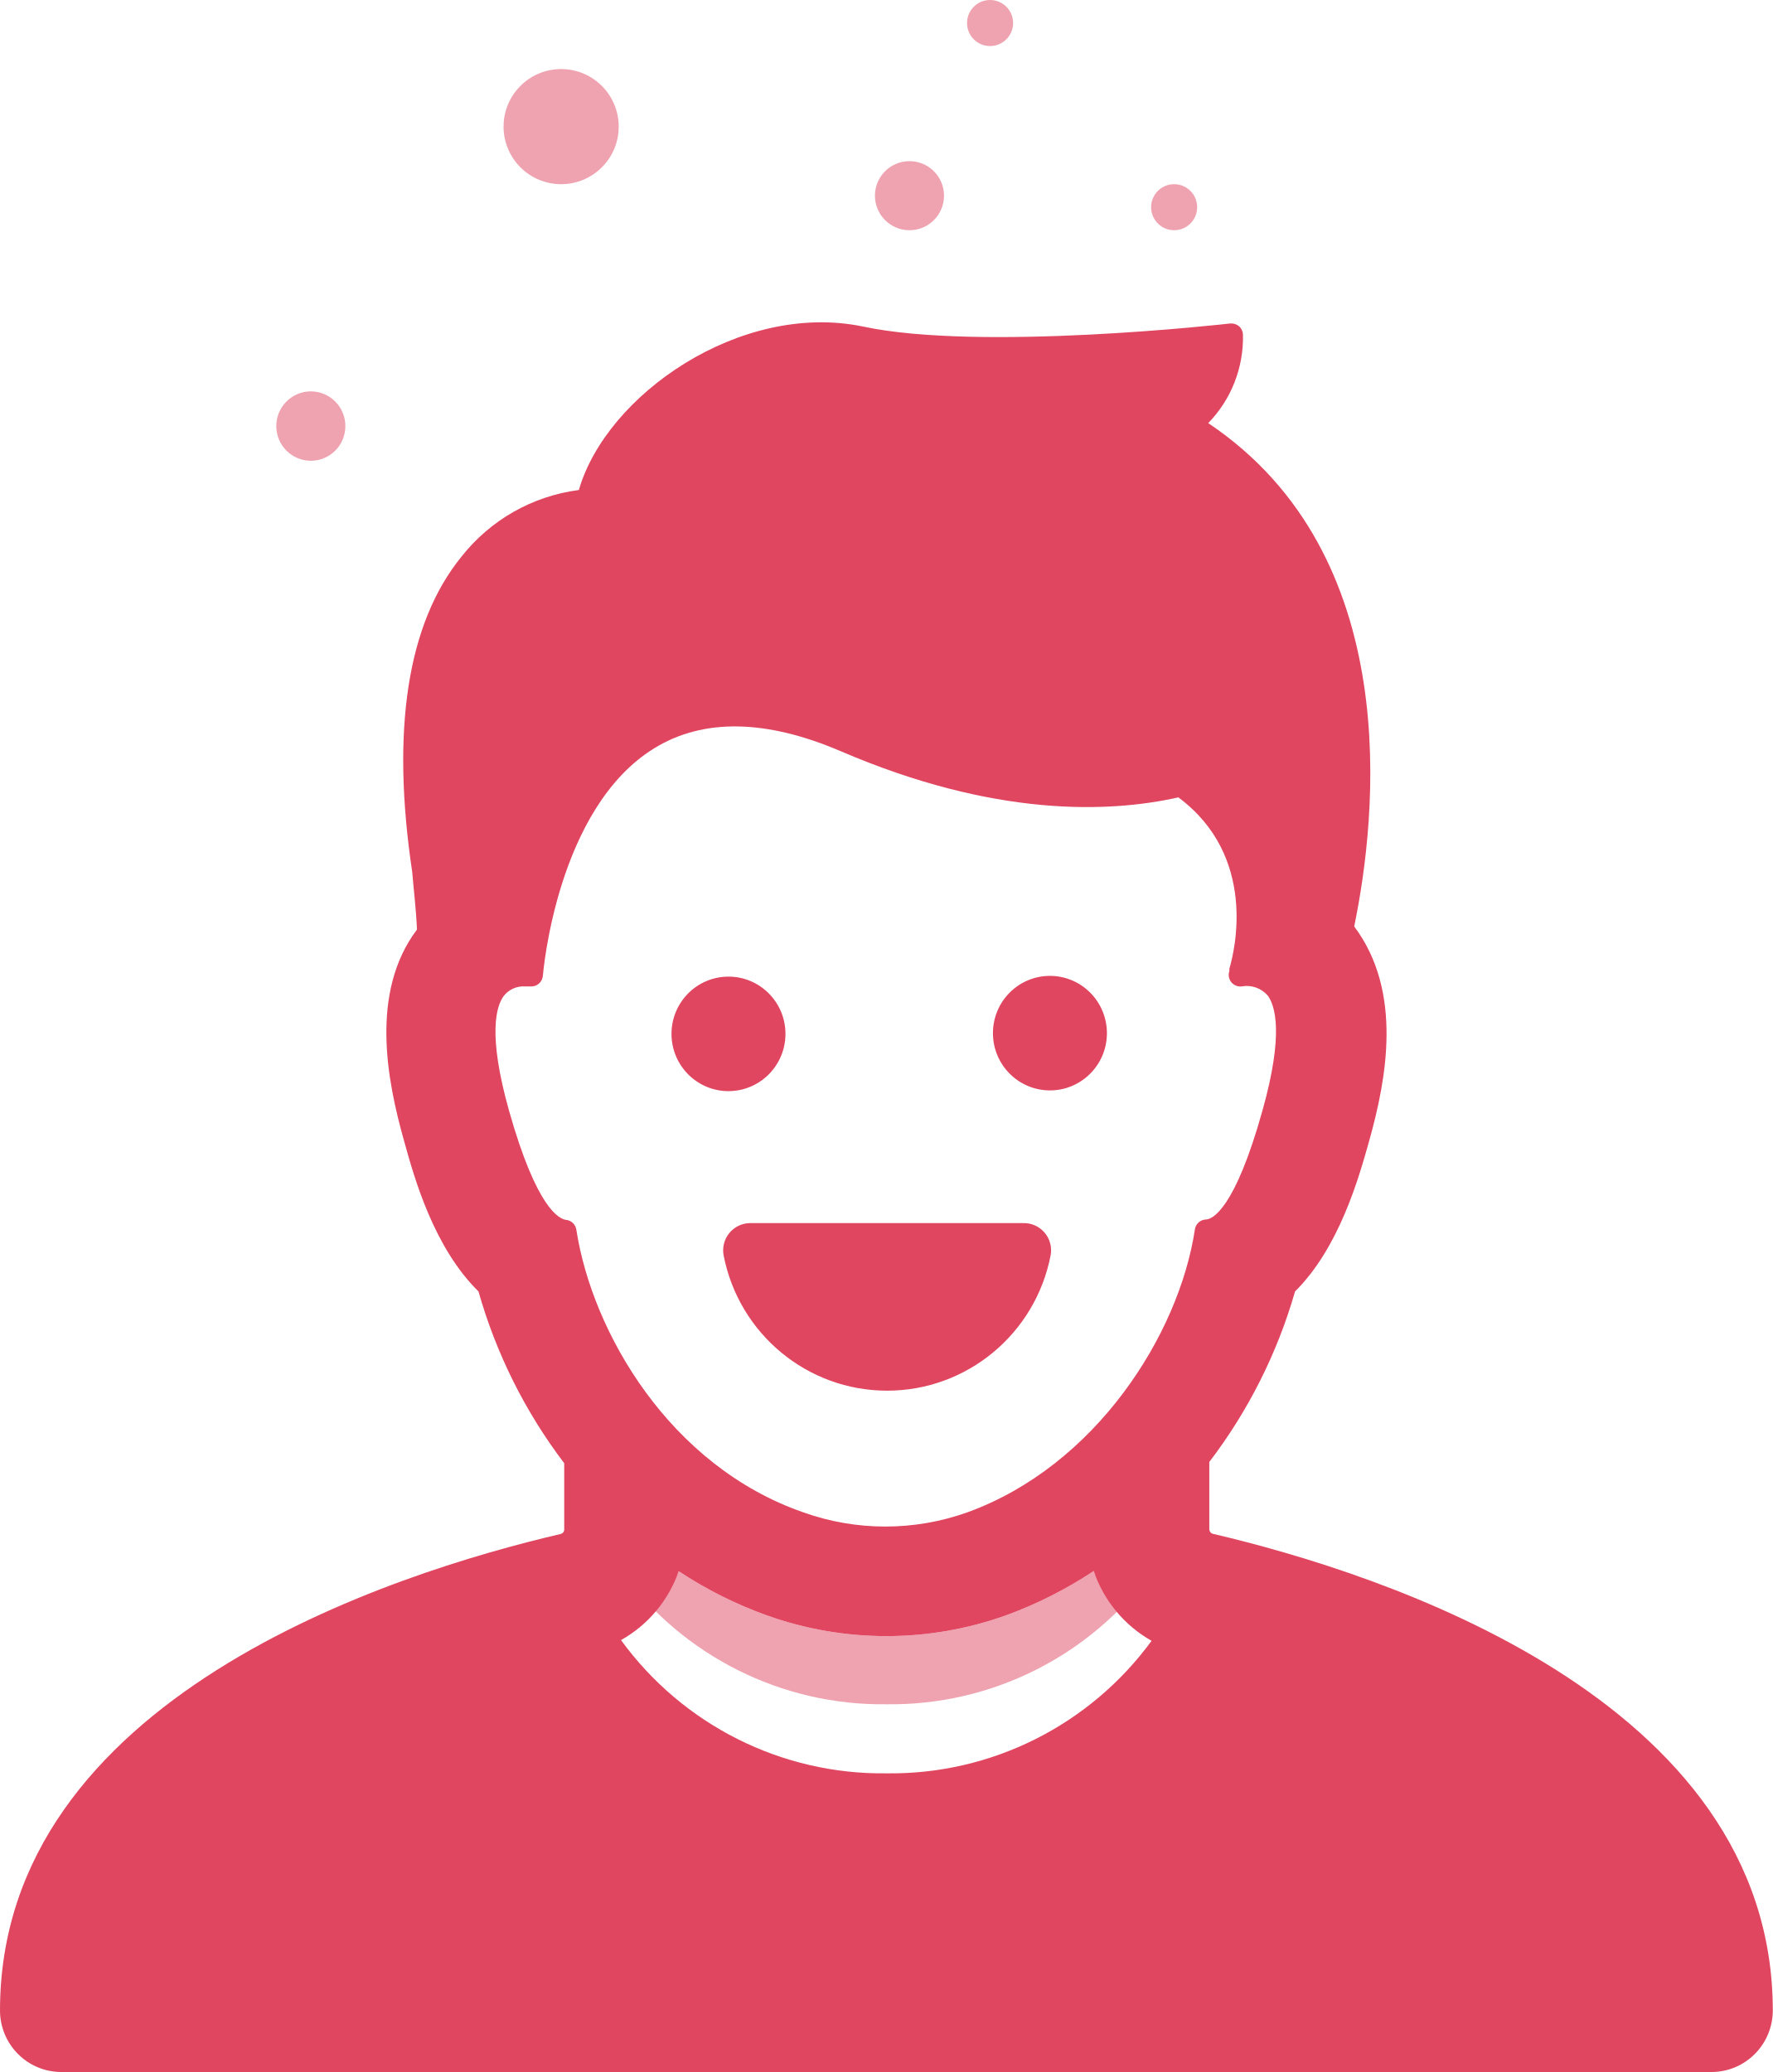
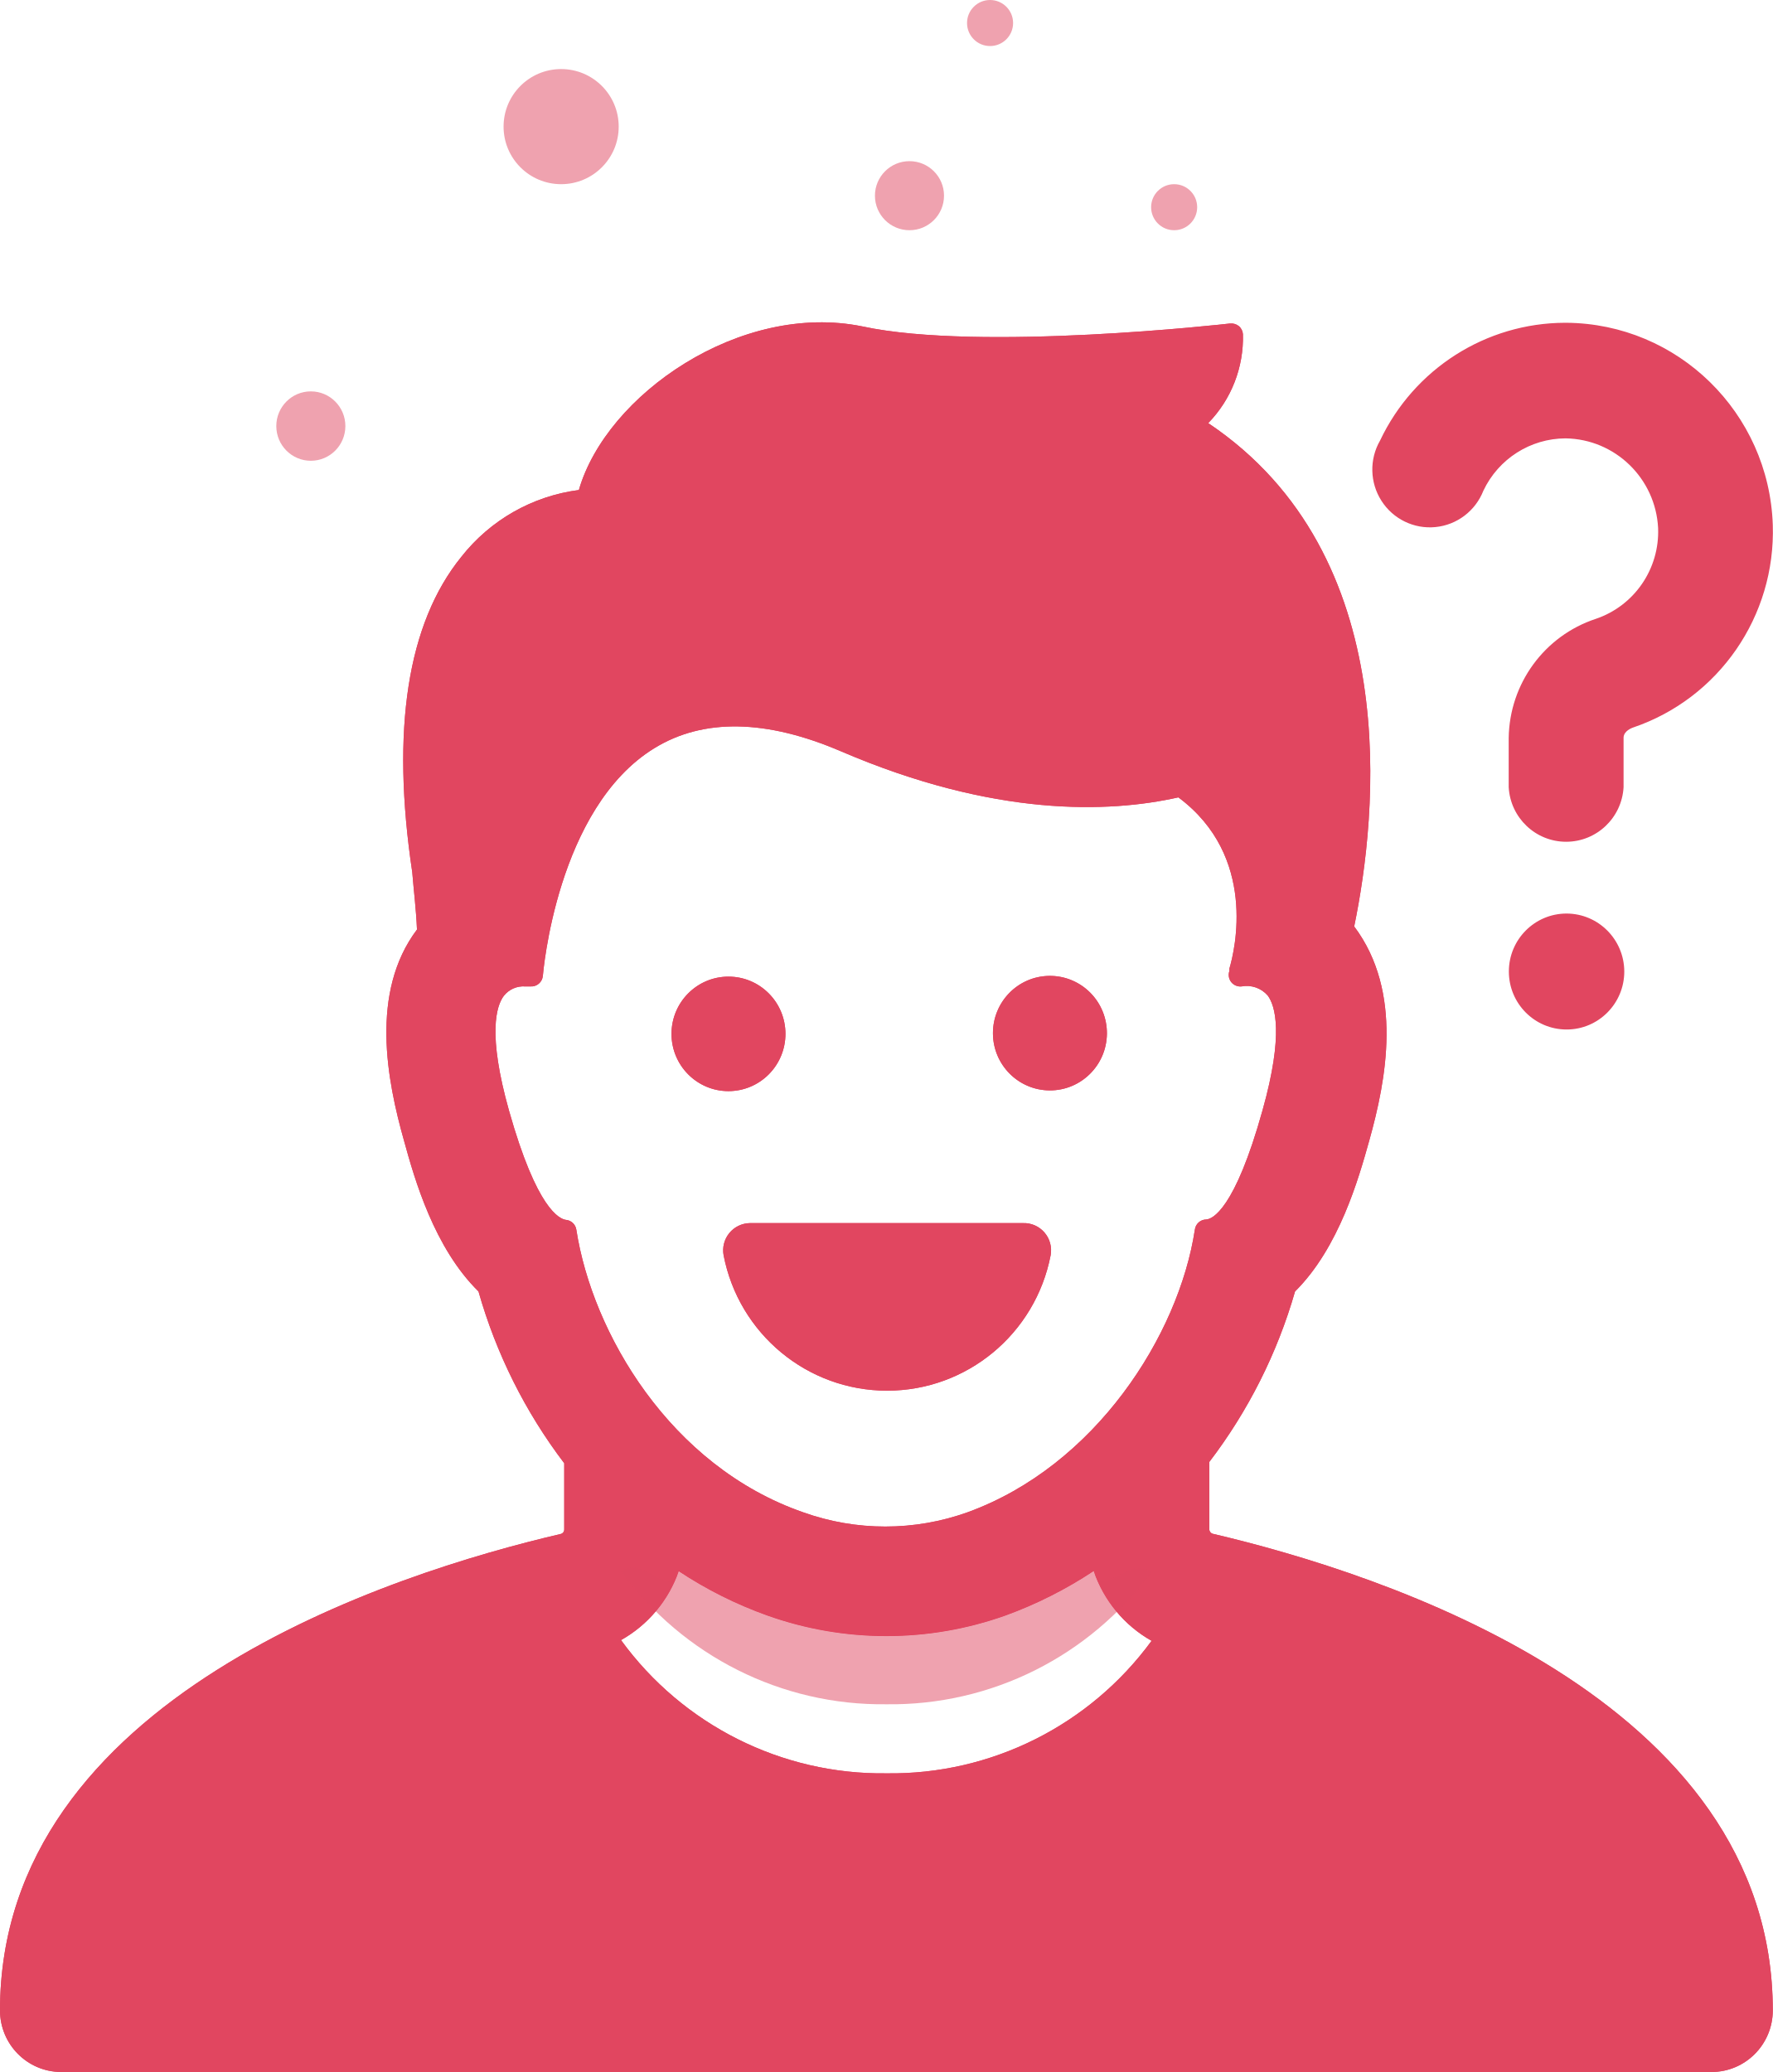
<svg xmlns="http://www.w3.org/2000/svg" width="77px" height="90px" viewBox="0 0 77 90" version="1.1">
  <g id="Appcademos" stroke="none" stroke-width="1" fill="none" fill-rule="evenodd">
    <g id="Home" transform="translate(-470, -1377)" fill="#E14660">
      <g id="3-steps" transform="translate(76, 1239)">
        <g id="2" transform="translate(318, 138)">
          <g id="Icon" transform="translate(76, 0)">
            <path d="M76.995,87.331 C76.991,88.803 75.805,89.996 74.34,90 L2.632,90 C1.176,89.983 0.004,88.794 0,87.331 C0,73.751 17.041,68.334 24.356,66.629 C24.445,66.606 24.508,66.524 24.505,66.431 L24.505,63.557 C22.81,61.326 21.547,58.795 20.781,56.096 C18.856,54.201 18.007,51.224 17.552,49.566 C16.805,46.929 16.059,43.1 18.11,40.376 C18.07,39.468 17.968,38.678 17.905,37.888 C16.978,31.698 17.693,27.079 20.034,24.189 C21.293,22.587 23.127,21.544 25.141,21.284 C26.336,17.139 32.165,13.096 37.453,14.178 C42.583,15.283 53.292,14.067 53.425,14.051 C53.56,14.039 53.695,14.078 53.802,14.162 C53.909,14.25 53.974,14.379 53.983,14.517 C54.022,15.957 53.478,17.35 52.475,18.378 C61.038,24.118 59.805,35.449 58.815,40.241 C60.952,43.092 60.206,46.913 59.467,49.55 C59.011,51.177 58.163,54.193 56.246,56.096 C55.475,58.777 54.212,61.289 52.522,63.502 L52.522,66.423 C52.522,66.515 52.583,66.596 52.671,66.621 C59.978,68.334 76.995,73.759 76.995,87.331 Z M50.015,71.271 C48.835,70.606 47.94,69.527 47.501,68.239 C46.304,69.034 45.017,69.683 43.667,70.174 C40.323,71.364 36.673,71.364 33.328,70.174 C31.972,69.69 30.679,69.043 29.478,68.247 C29.034,69.519 28.142,70.583 26.972,71.24 C29.656,74.929 33.95,77.086 38.498,77.027 C43.037,77.09 47.326,74.947 50.015,71.271 Z M52.372,52.969 C52.647,52.969 53.63,52.543 54.832,48.232 C55.774,44.884 55.374,43.668 55.059,43.242 C54.776,42.917 54.343,42.767 53.92,42.847 C53.749,42.864 53.58,42.792 53.472,42.657 C53.366,42.521 53.336,42.339 53.394,42.176 L53.394,42.073 C53.63,41.284 54.619,37.194 51.178,34.635 C48.153,35.314 43.196,35.496 36.533,32.638 C33.281,31.24 30.547,31.193 28.425,32.496 C24.167,35.101 23.586,42.31 23.578,42.381 C23.557,42.657 23.319,42.865 23.044,42.847 L22.816,42.847 C22.455,42.819 22.105,42.973 21.881,43.258 C21.559,43.684 21.166,44.9 22.109,48.248 C23.319,52.535 24.301,52.938 24.568,52.985 C24.803,53.001 24.995,53.178 25.031,53.411 C25.723,57.888 29.093,63.676 34.884,65.689 C37.191,66.514 39.71,66.514 42.017,65.689 C47.572,63.676 51.194,57.999 51.893,53.419 C51.921,53.165 52.134,52.972 52.388,52.969 L52.372,52.969 Z M44.429,53.127 L32.566,53.127 C32.22,53.133 31.894,53.292 31.674,53.561 C31.455,53.83 31.364,54.182 31.427,54.525 C32.089,57.94 35.066,60.406 38.529,60.406 C41.992,60.406 44.969,57.94 45.631,54.525 C45.696,54.171 45.598,53.808 45.364,53.536 C45.13,53.264 44.787,53.114 44.429,53.127 Z M31.639,42.421 C30.272,42.421 29.164,43.534 29.164,44.908 C29.164,46.281 30.272,47.395 31.639,47.395 C32.295,47.395 32.925,47.133 33.389,46.666 C33.853,46.2 34.114,45.567 34.114,44.908 C34.114,43.534 33.006,42.421 31.639,42.421 Z M45.569,42.389 C44.21,42.406 43.12,43.521 43.125,44.887 C43.131,46.252 44.231,47.357 45.59,47.363 C46.948,47.369 48.058,46.273 48.075,44.908 C48.083,44.237 47.822,43.591 47.35,43.117 C46.878,42.643 46.236,42.38 45.569,42.389 Z" id="Shape-no-interrogation" fill-rule="nonzero" />
+             <path d="M70.545,42.199 C70.545,43.591 69.423,44.718 68.039,44.718 C66.654,44.718 65.532,43.591 65.532,42.199 C65.532,40.808 66.654,39.681 68.039,39.681 C69.421,39.685 70.541,40.81 70.545,42.199 Z M76.995,87.331 C76.991,88.803 75.805,89.996 74.34,90 L2.632,90 C1.176,89.983 0.004,88.794 0,87.331 C0,73.751 17.041,68.334 24.356,66.629 C24.445,66.606 24.508,66.524 24.505,66.431 L24.505,63.557 C22.81,61.326 21.547,58.795 20.781,56.096 C18.856,54.201 18.007,51.224 17.552,49.566 C16.805,46.929 16.059,43.1 18.11,40.376 C18.07,39.468 17.968,38.678 17.905,37.888 C16.978,31.698 17.693,27.079 20.034,24.189 C21.293,22.587 23.127,21.544 25.141,21.284 C26.336,17.139 32.165,13.096 37.453,14.178 C42.583,15.283 53.292,14.067 53.425,14.051 C53.56,14.039 53.695,14.078 53.802,14.162 C53.909,14.25 53.974,14.379 53.983,14.517 C54.022,15.957 53.478,17.35 52.475,18.378 C61.038,24.118 59.805,35.449 58.815,40.241 C60.952,43.092 60.206,46.913 59.467,49.55 C59.011,51.177 58.163,54.193 56.246,56.096 C55.475,58.777 54.212,61.289 52.522,63.502 L52.522,66.423 C52.522,66.515 52.583,66.596 52.671,66.621 C59.978,68.334 76.995,73.759 76.995,87.331 Z M50.015,71.271 C48.835,70.606 47.94,69.527 47.501,68.239 C46.304,69.034 45.017,69.683 43.667,70.174 C40.323,71.364 36.673,71.364 33.328,70.174 C31.972,69.69 30.679,69.043 29.478,68.247 C29.034,69.519 28.142,70.583 26.972,71.24 C29.656,74.929 33.95,77.086 38.498,77.027 C43.037,77.09 47.326,74.947 50.015,71.271 Z M52.372,52.969 C52.647,52.969 53.63,52.543 54.832,48.232 C55.774,44.884 55.374,43.668 55.059,43.242 C54.776,42.917 54.343,42.767 53.92,42.847 C53.749,42.864 53.58,42.792 53.472,42.657 C53.366,42.521 53.336,42.339 53.394,42.176 L53.394,42.073 C53.63,41.284 54.619,37.194 51.178,34.635 C48.153,35.314 43.196,35.496 36.533,32.638 C33.281,31.24 30.547,31.193 28.425,32.496 C24.167,35.101 23.586,42.31 23.578,42.381 C23.557,42.657 23.319,42.865 23.044,42.847 L22.816,42.847 C22.455,42.819 22.105,42.973 21.881,43.258 C21.559,43.684 21.166,44.9 22.109,48.248 C23.319,52.535 24.301,52.938 24.568,52.985 C24.803,53.001 24.995,53.178 25.031,53.411 C25.723,57.888 29.093,63.676 34.884,65.689 C37.191,66.514 39.71,66.514 42.017,65.689 C47.572,63.676 51.194,57.999 51.893,53.419 C51.921,53.165 52.134,52.972 52.388,52.969 L52.372,52.969 Z M70.922,31.603 C74.656,30.335 77.123,26.759 76.995,22.8 C76.831,17.929 72.873,14.055 68.023,14.02 L67.968,14.02 C64.535,14.031 61.413,16.021 59.938,19.136 C59.468,19.951 59.492,20.962 59.999,21.754 C60.506,22.547 61.412,22.987 62.345,22.894 C63.278,22.802 64.081,22.192 64.425,21.315 C65.08,19.931 66.466,19.047 67.992,19.041 C70.143,19.072 71.903,20.774 72.014,22.934 C72.085,24.709 70.98,26.318 69.304,26.882 C67.075,27.619 65.558,29.696 65.525,32.054 L65.525,34.193 C65.599,35.523 66.694,36.563 68.019,36.563 C69.344,36.563 70.439,35.523 70.514,34.193 L70.514,32.03 C70.529,31.746 70.875,31.619 70.922,31.603 Z M44.429,53.127 L32.566,53.127 C32.22,53.133 31.894,53.292 31.674,53.561 C31.455,53.83 31.364,54.182 31.427,54.525 C32.089,57.94 35.066,60.406 38.529,60.406 C41.992,60.406 44.969,57.94 45.631,54.525 C45.696,54.171 45.598,53.808 45.364,53.536 C45.13,53.264 44.787,53.114 44.429,53.127 Z M31.639,42.421 C30.272,42.421 29.164,43.534 29.164,44.908 C29.164,46.281 30.272,47.395 31.639,47.395 C32.295,47.395 32.925,47.133 33.389,46.666 C33.853,46.2 34.114,45.567 34.114,44.908 C34.114,43.534 33.006,42.421 31.639,42.421 Z M45.569,42.389 C44.21,42.406 43.12,43.521 43.125,44.887 C43.131,46.252 44.231,47.357 45.59,47.363 C46.948,47.369 48.058,46.273 48.075,44.908 C48.083,44.237 47.822,43.591 47.35,43.117 C46.878,42.643 46.236,42.38 45.569,42.389 Z" id="Shape" fill-rule="nonzero" />
            <path d="M47.501,68.239 C46.304,69.034 45.017,69.683 43.667,70.174 C40.323,71.364 36.673,71.364 33.328,70.174 C31.972,69.69 30.679,69.043 29.478,68.247 C29.034,69.519 28.142,67.583 26.972,68.24 C29.656,71.929 33.95,74.086 38.498,74.027 C43.037,74.09 47.326,71.947 50.015,68.271 C48.835,67.606 47.94,69.527 47.501,68.239 Z" id="Path" fill-opacity="0.5" />
            <circle id="Oval-3" fill-opacity="0.5" cx="24.371" cy="5.5" r="2.5" />
            <ellipse id="Oval-3" fill-opacity="0.5" cx="50.995" cy="9" rx="1" ry="1" />
            <circle id="Oval-3" fill-opacity="0.5" cx="39.5" cy="8.5" r="1.5" />
            <ellipse id="Oval-3" fill-opacity="0.5" cx="13.5" cy="18.507" rx="1.5" ry="1.507" />
            <circle id="Oval-3" fill-opacity="0.5" cx="43" cy="1" r="1" />
          </g>
        </g>
      </g>
    </g>
  </g>
</svg>
